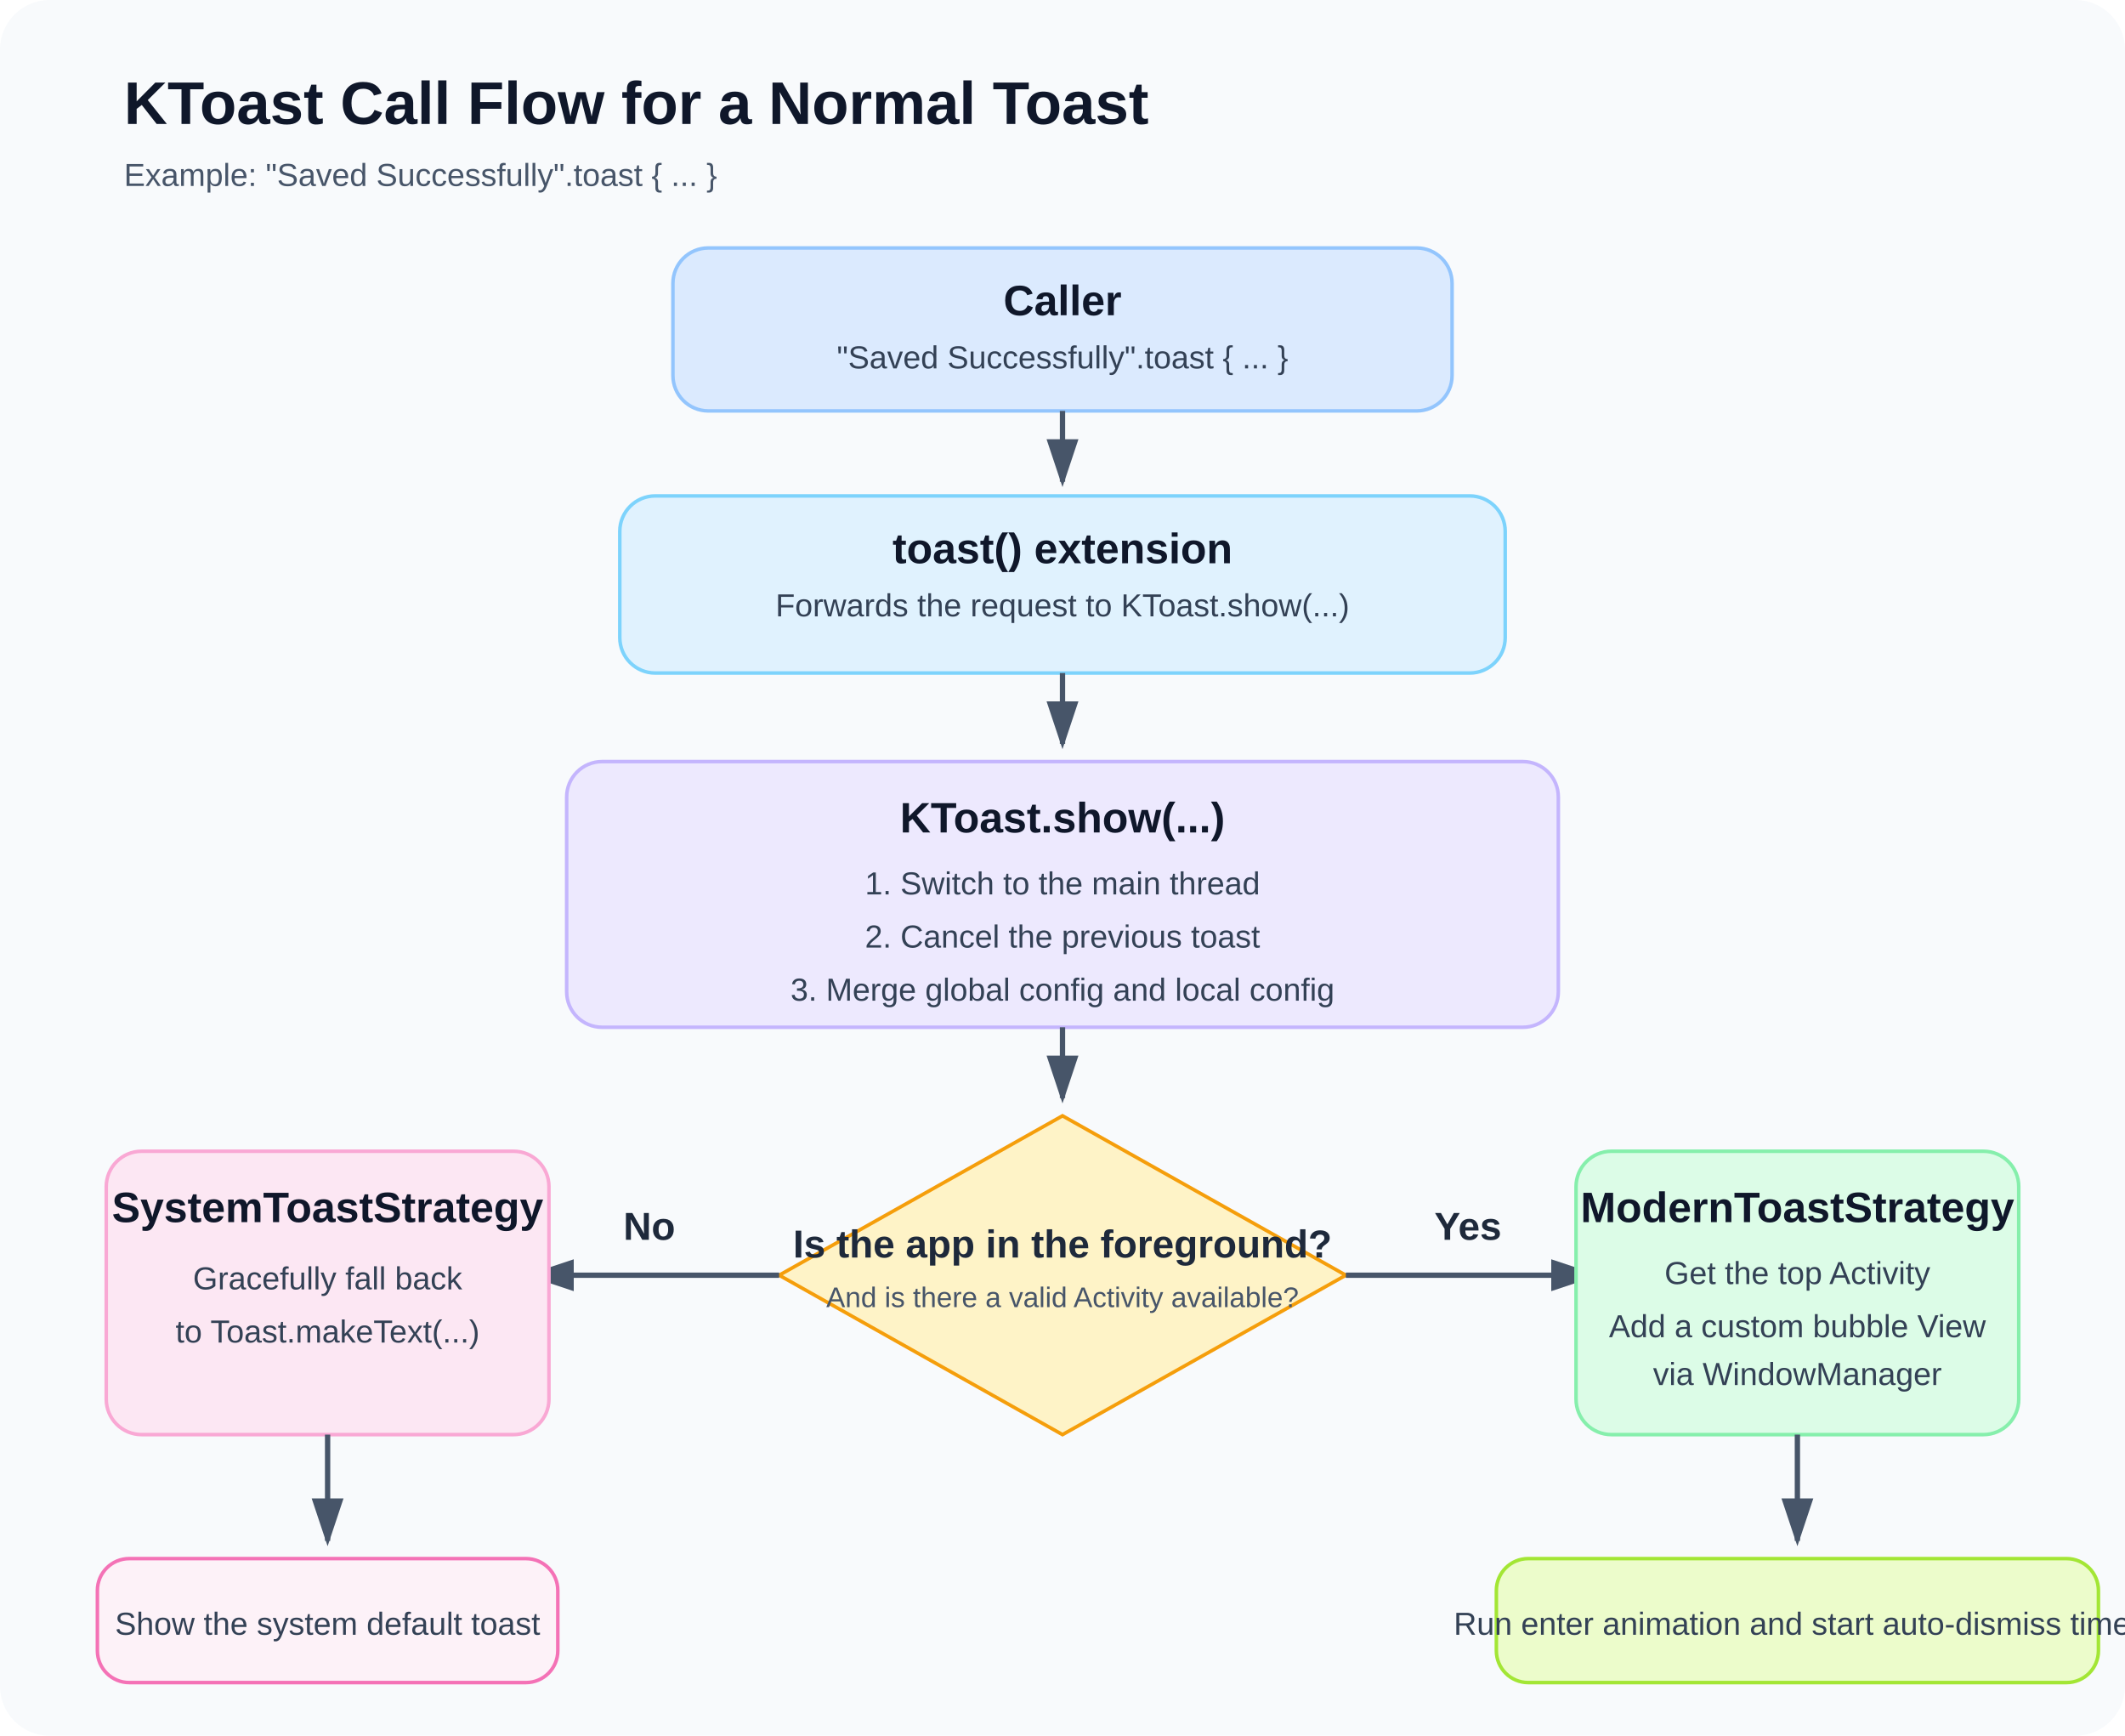
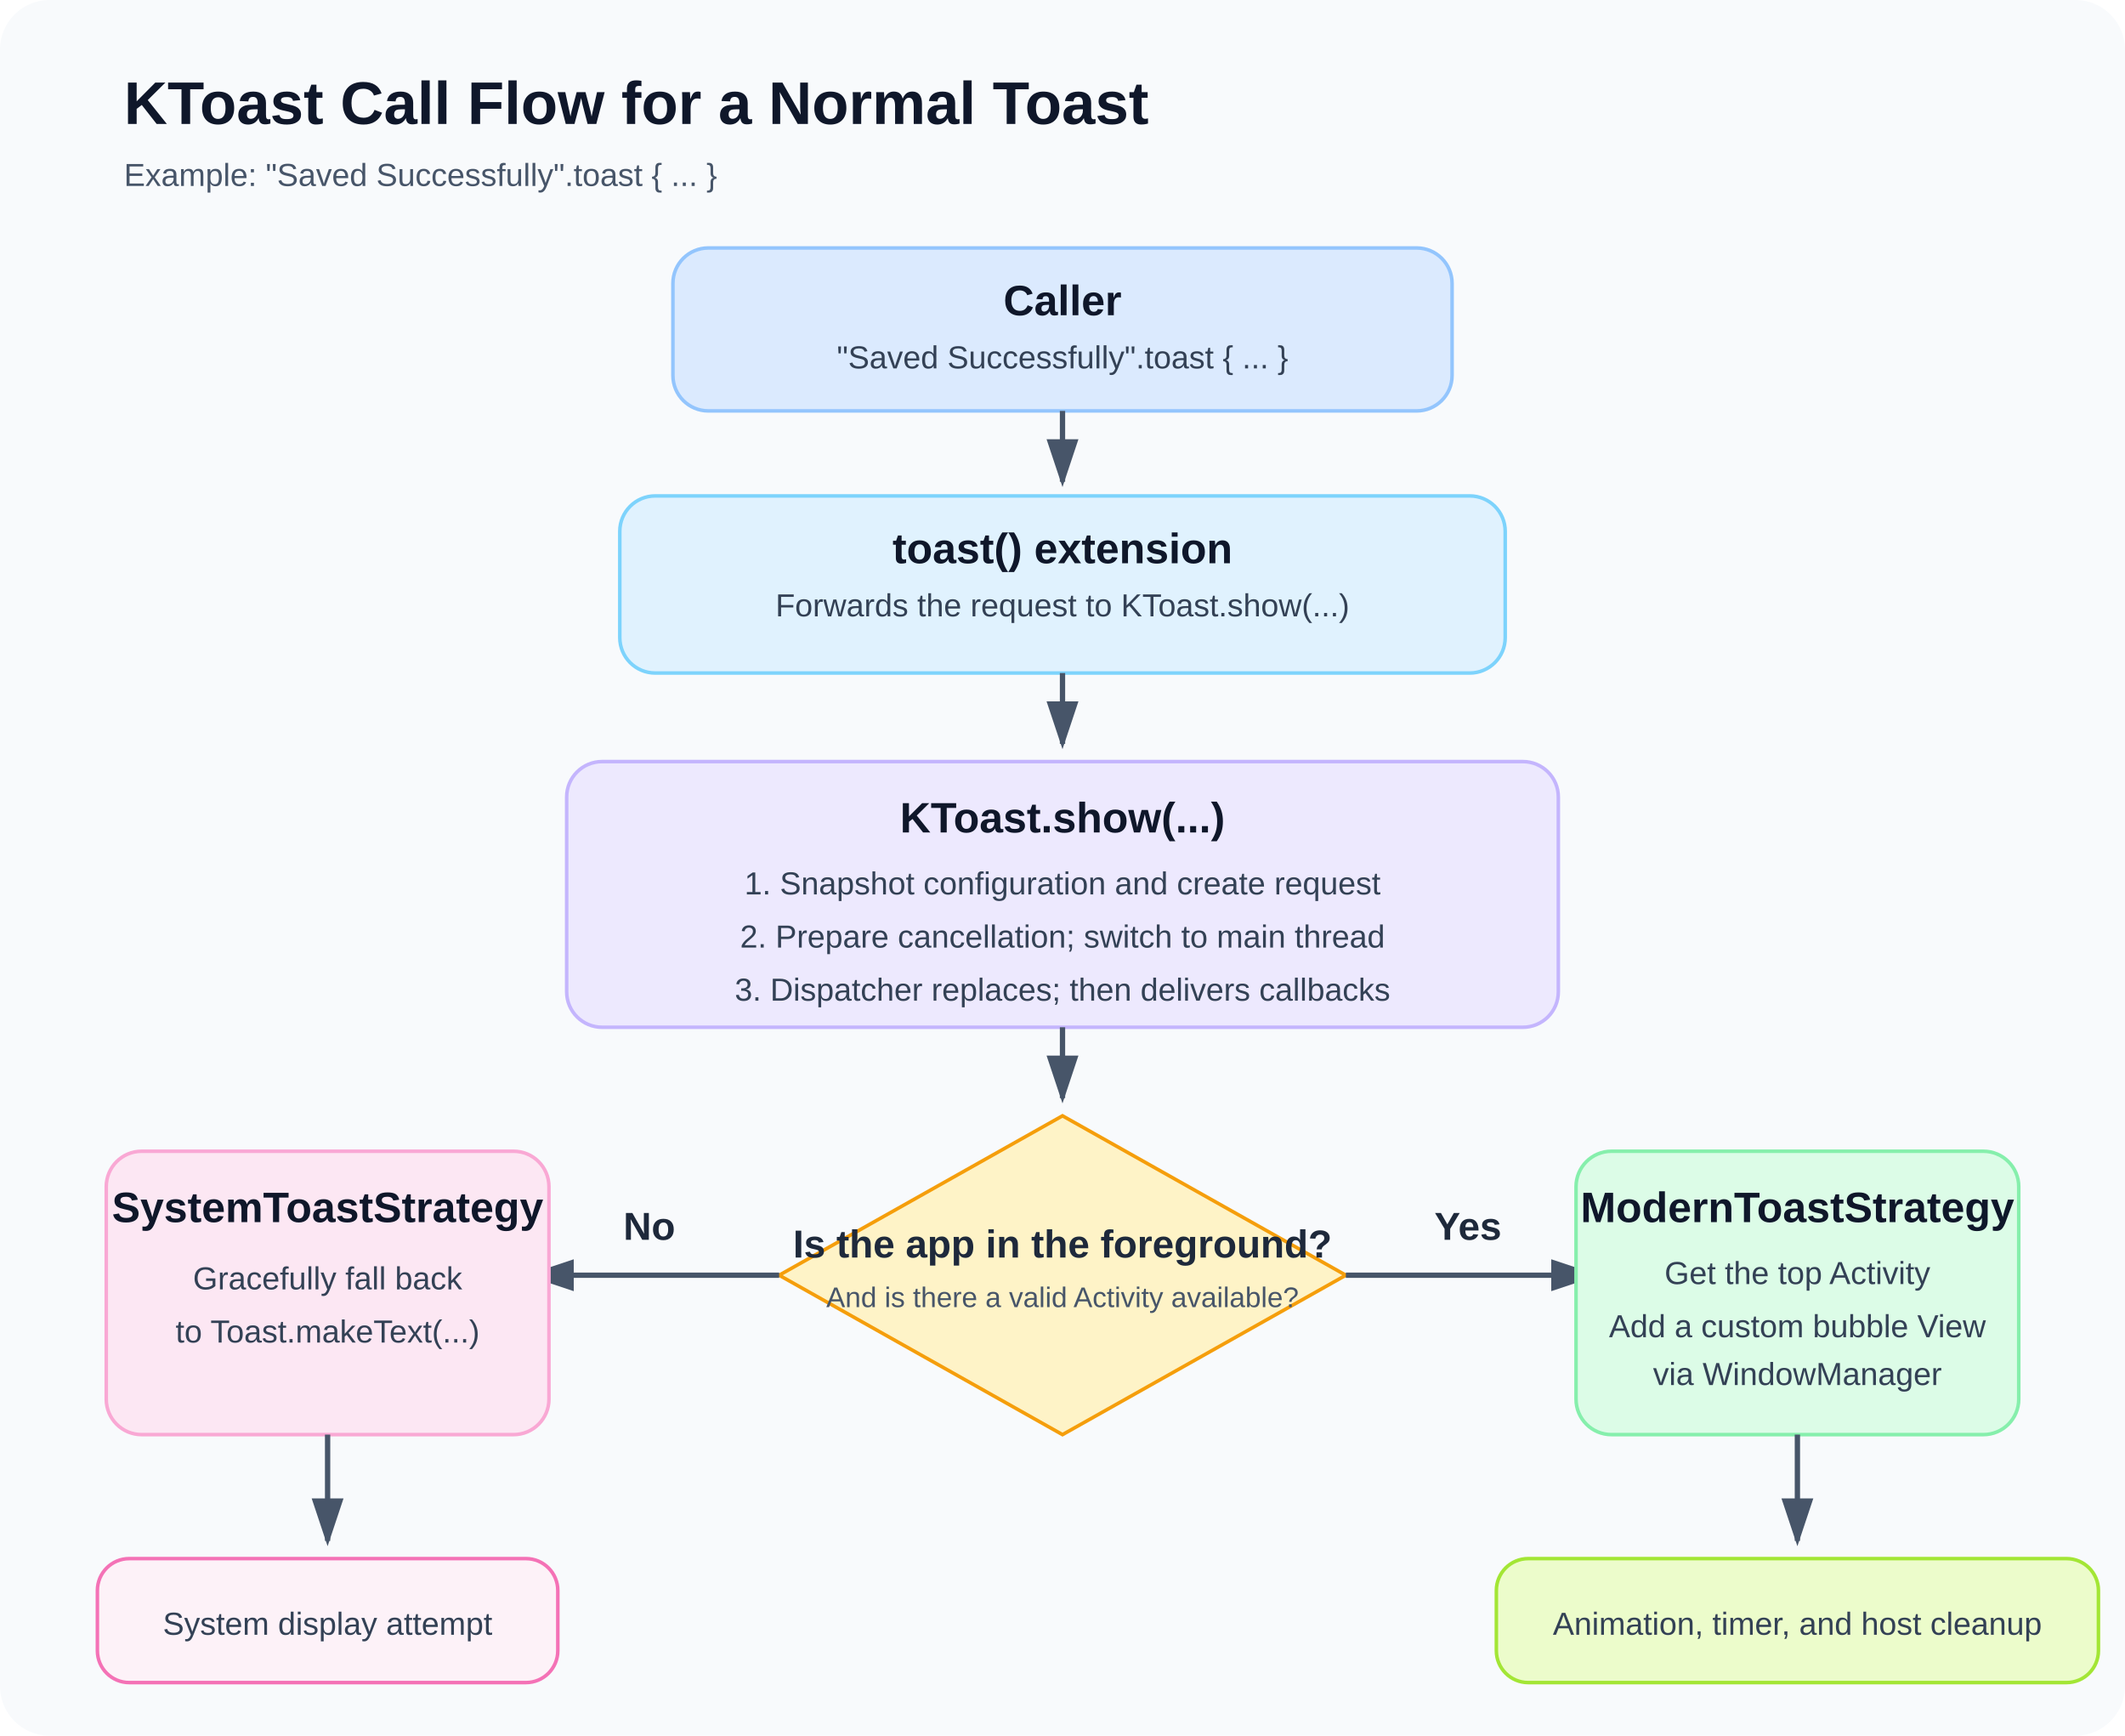
<svg xmlns="http://www.w3.org/2000/svg" width="1200" height="980" viewBox="0 0 1200 980" fill="none">
  <defs>
    <marker id="arrow" markerWidth="10" markerHeight="10" refX="8" refY="3" orient="auto" markerUnits="strokeWidth">
      <path d="M0,0 L0,6 L9,3 z" fill="#475569" />
    </marker>
    <style>
      .title { font: 700 34px 'Segoe UI', Arial, sans-serif; fill: #0f172a; }
      .subtitle { font: 400 18px 'Segoe UI', Arial, sans-serif; fill: #475569; }
      .boxTitle { font: 700 24px 'Segoe UI', Arial, sans-serif; fill: #0f172a; }
      .boxBody { font: 400 18px 'Segoe UI', Arial, sans-serif; fill: #334155; }
      .branch { font: 700 22px 'Segoe UI', Arial, sans-serif; fill: #1e293b; }
      .small { font: 400 16px 'Segoe UI', Arial, sans-serif; fill: #475569; }
    </style>
  </defs>
  <rect width="1200" height="980" rx="28" fill="#F8FAFC" />
  <text x="70" y="70" class="title">KToast Call Flow for a Normal Toast</text>
  <text x="70" y="105" class="subtitle">Example: "Saved Successfully".toast { ... }</text>
  <rect x="380" y="140" width="440" height="92" rx="20" fill="#DBEAFE" stroke="#93C5FD" stroke-width="2" />
  <text x="600" y="178" text-anchor="middle" class="boxTitle">Caller</text>
  <text x="600" y="208" text-anchor="middle" class="boxBody">"Saved Successfully".toast { ... }</text>
  <line x1="600" y1="232" x2="600" y2="272" stroke="#475569" stroke-width="3" marker-end="url(#arrow)" />
  <rect x="350" y="280" width="500" height="100" rx="20" fill="#E0F2FE" stroke="#7DD3FC" stroke-width="2" />
  <text x="600" y="318" text-anchor="middle" class="boxTitle">toast() extension</text>
  <text x="600" y="348" text-anchor="middle" class="boxBody">Forwards the request to KToast.show(...)</text>
  <line x1="600" y1="380" x2="600" y2="420" stroke="#475569" stroke-width="3" marker-end="url(#arrow)" />
  <rect x="320" y="430" width="560" height="150" rx="20" fill="#EDE9FE" stroke="#C4B5FD" stroke-width="2" />
  <text x="600" y="470" text-anchor="middle" class="boxTitle">KToast.show(...)</text>
-   <text x="600" y="505" text-anchor="middle" class="boxBody">1. Switch to the main thread</text>
-   <text x="600" y="535" text-anchor="middle" class="boxBody">2. Cancel the previous toast</text>
-   <text x="600" y="565" text-anchor="middle" class="boxBody">3. Merge global config and local config</text>
+   <text x="600" y="505" text-anchor="middle" class="boxBody">1. Snapshot configuration and create request</text>
+   <text x="600" y="535" text-anchor="middle" class="boxBody">2. Prepare cancellation; switch to main thread</text>
+   <text x="600" y="565" text-anchor="middle" class="boxBody">3. Dispatcher replaces; then delivers callbacks</text>
  <line x1="600" y1="580" x2="600" y2="620" stroke="#475569" stroke-width="3" marker-end="url(#arrow)" />
  <polygon points="600,630 760,720 600,810 440,720" fill="#FEF3C7" stroke="#F59E0B" stroke-width="2" />
  <text x="600" y="710" text-anchor="middle" class="branch">Is the app in the foreground?</text>
  <text x="600" y="738" text-anchor="middle" class="small">And is there a valid Activity available?</text>
  <line x1="760" y1="720" x2="900" y2="720" stroke="#475569" stroke-width="3" marker-end="url(#arrow)" />
  <text x="810" y="700" class="branch">Yes</text>
  <rect x="890" y="650" width="250" height="160" rx="20" fill="#DCFCE7" stroke="#86EFAC" stroke-width="2" />
  <text x="1015" y="690" text-anchor="middle" class="boxTitle">ModernToastStrategy</text>
  <text x="1015" y="725" text-anchor="middle" class="boxBody">Get the top Activity</text>
  <text x="1015" y="755" text-anchor="middle" class="boxBody">Add a custom bubble View</text>
  <text x="1015" y="782" text-anchor="middle" class="boxBody">via WindowManager</text>
  <line x1="1015" y1="810" x2="1015" y2="870" stroke="#475569" stroke-width="3" marker-end="url(#arrow)" />
  <rect x="845" y="880" width="340" height="70" rx="18" fill="#ECFCCB" stroke="#A3E635" stroke-width="2" />
-   <text x="1015" y="923" text-anchor="middle" class="boxBody">Run enter animation and start auto-dismiss timer</text>
+   <text x="1015" y="923" text-anchor="middle" class="boxBody">Animation, timer, and host cleanup</text>
  <line x1="440" y1="720" x2="300" y2="720" stroke="#475569" stroke-width="3" marker-end="url(#arrow)" />
  <text x="352" y="700" class="branch">No</text>
  <rect x="60" y="650" width="250" height="160" rx="20" fill="#FCE7F3" stroke="#F9A8D4" stroke-width="2" />
  <text x="185" y="690" text-anchor="middle" class="boxTitle">SystemToastStrategy</text>
  <text x="185" y="728" text-anchor="middle" class="boxBody">Gracefully fall back</text>
  <text x="185" y="758" text-anchor="middle" class="boxBody">to Toast.makeText(...)</text>
  <line x1="185" y1="810" x2="185" y2="870" stroke="#475569" stroke-width="3" marker-end="url(#arrow)" />
  <rect x="55" y="880" width="260" height="70" rx="18" fill="#FDF2F8" stroke="#F472B6" stroke-width="2" />
-   <text x="185" y="923" text-anchor="middle" class="boxBody">Show the system default toast</text>
+   <text x="185" y="923" text-anchor="middle" class="boxBody">System display attempt</text>
</svg>
